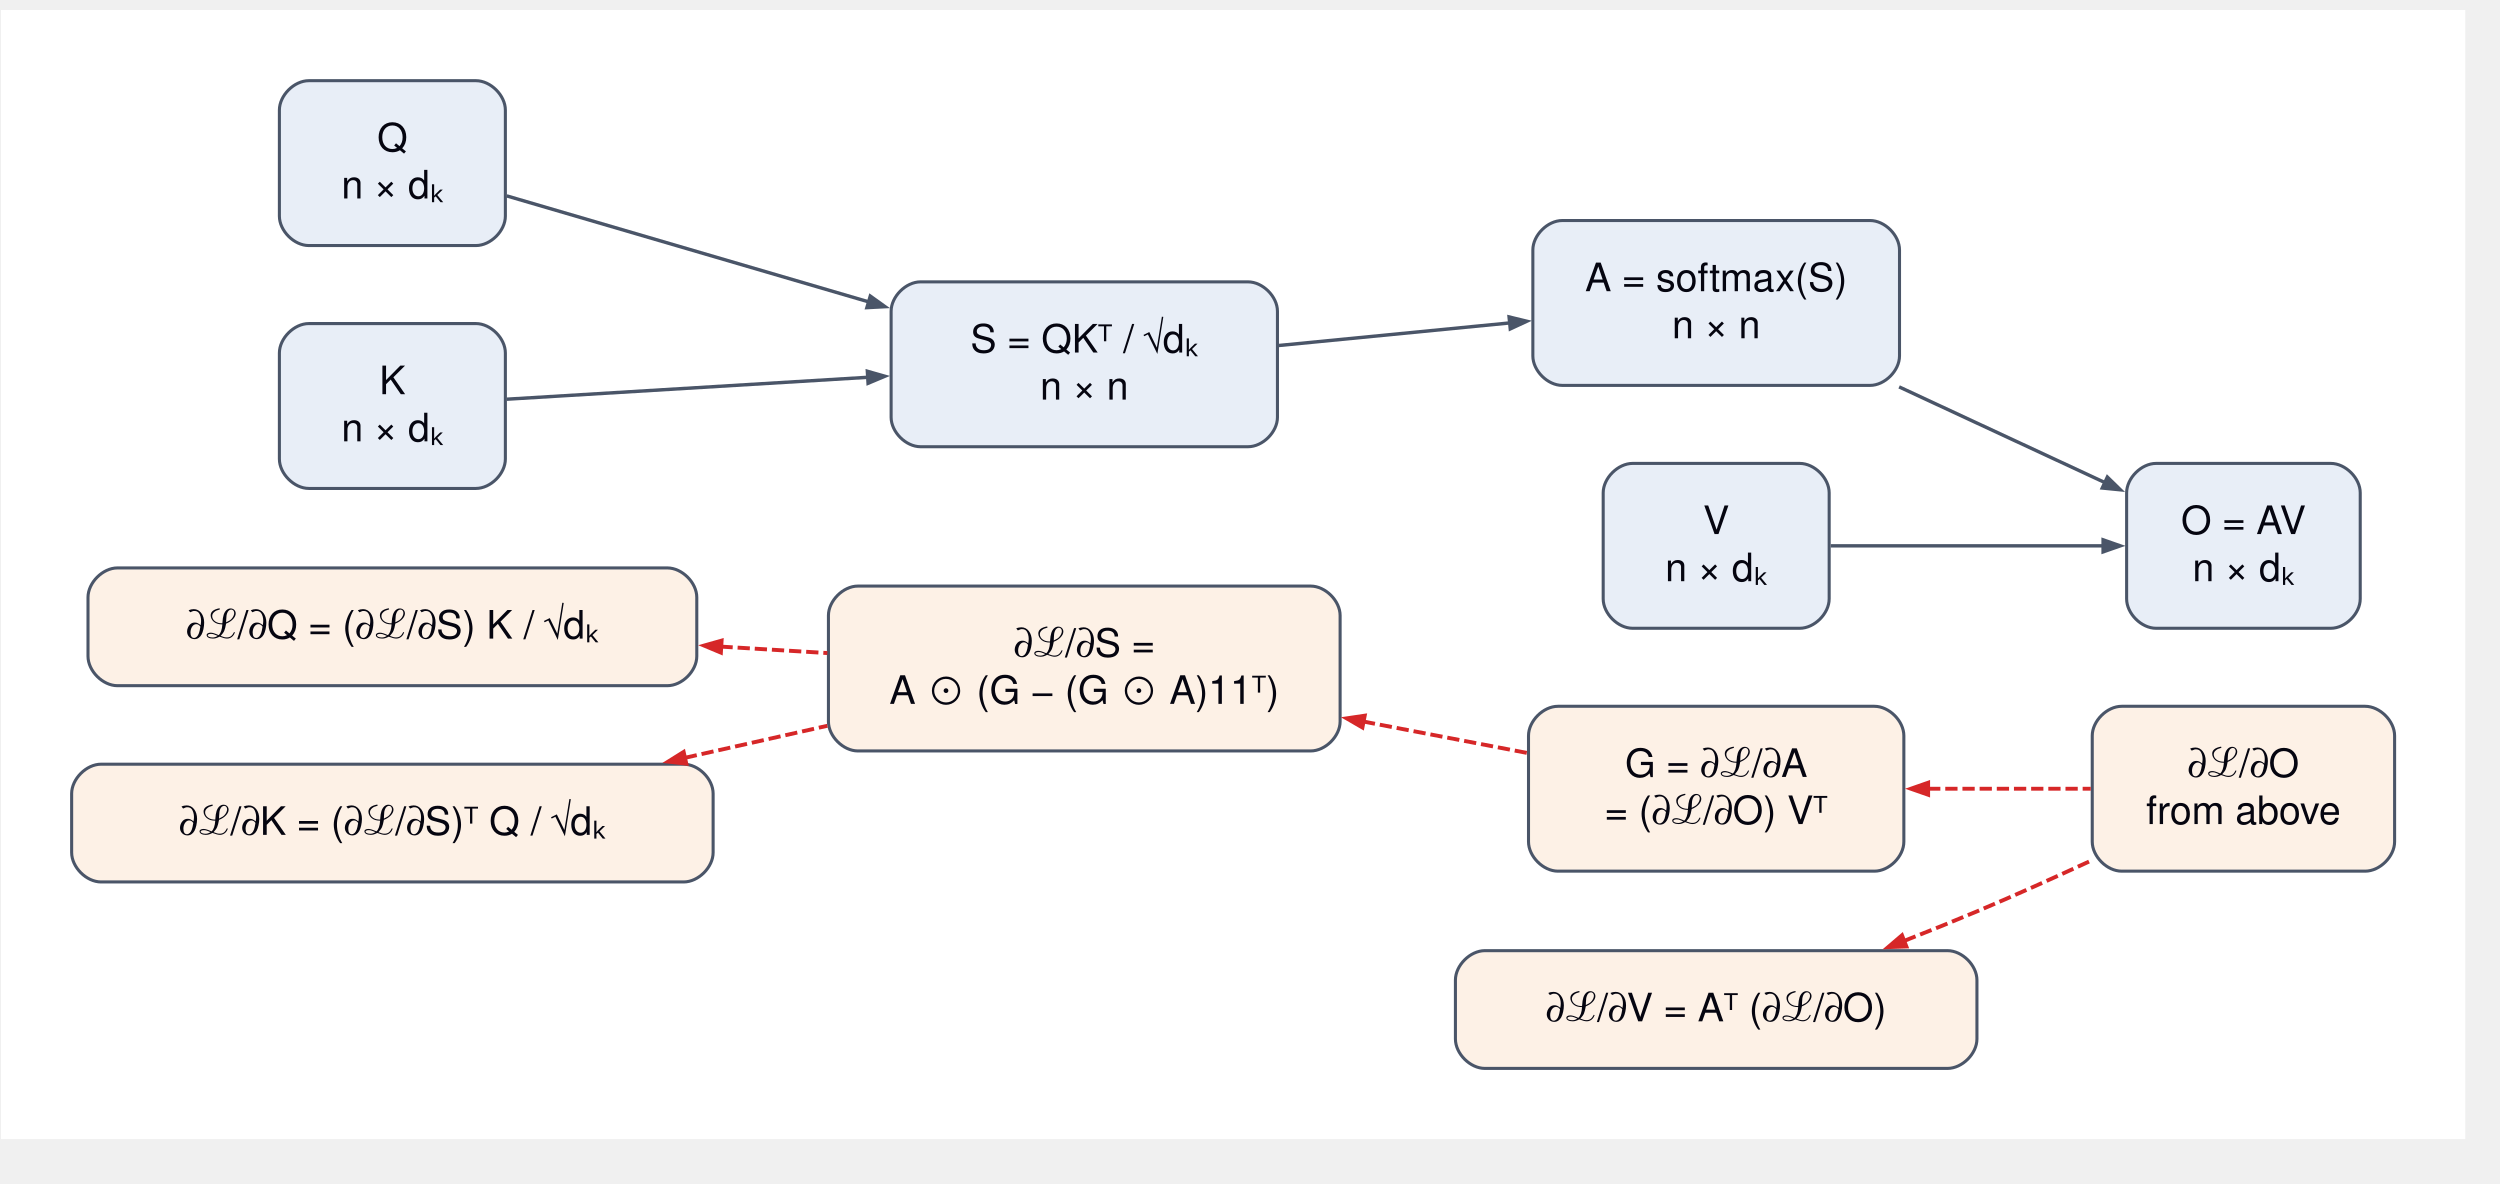
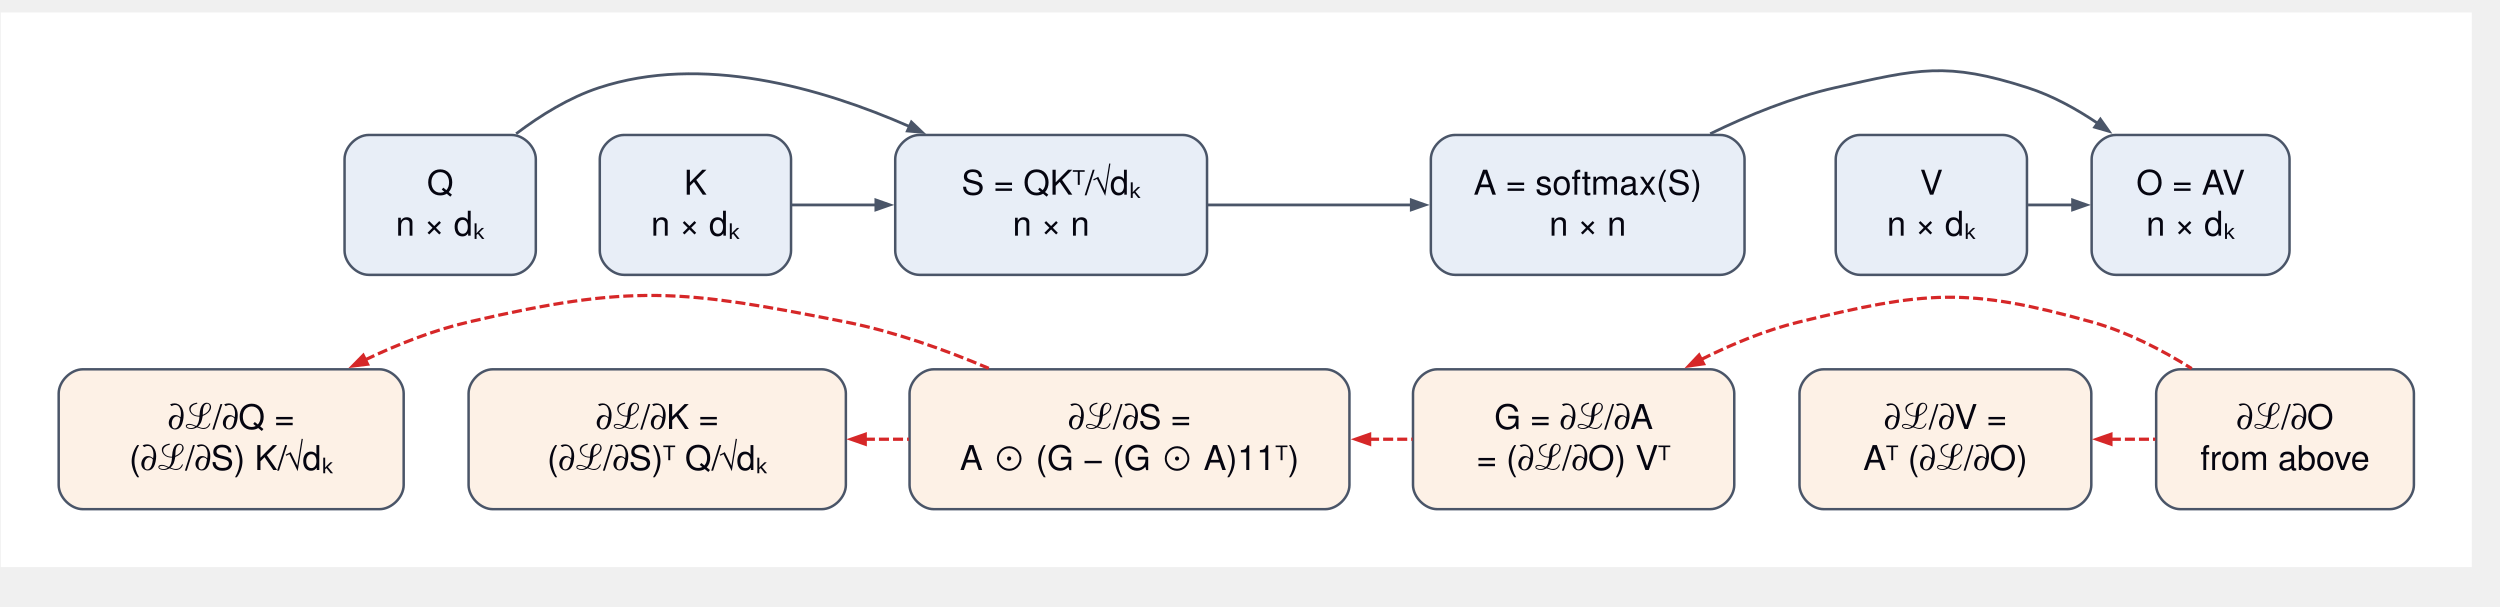
- <svg xmlns="http://www.w3.org/2000/svg" width="1033" height="489" viewBox="14.00 14.00 1019.00 475.00">
-   <g id="graph0" class="graph" transform="scale(1 1) rotate(0) translate(43.2 445.8)">
-     <polygon fill="#ffffff" stroke="none" points="-28.8,28.8 -28.8,-431.4 975.64,-431.4 975.64,28.8 -28.8,28.8" />
+ <svg xmlns="http://www.w3.org/2000/svg" width="1258" height="305" viewBox="14.00 14.00 1244.00 290.00">
+   <g id="graph0" class="graph" transform="scale(1 1) rotate(0) translate(43.2 261.56)">
+     <polygon fill="#ffffff" stroke="none" points="-28.8,28.8 -28.8,-247.16 1200.76,-247.16 1200.76,28.8 -28.8,28.8" />
    <g id="node1" class="node">
-       <path fill="#e8eef7" stroke="#4a5568" stroke-width="1.25" d="M164.79,-402.6C164.79,-402.6 96.68,-402.6 96.68,-402.6 90.68,-402.6 84.68,-396.6 84.68,-390.6 84.68,-390.6 84.68,-347.4 84.68,-347.4 84.68,-341.4 90.68,-335.4 96.68,-335.4 96.68,-335.4 164.79,-335.4 164.79,-335.4 170.79,-335.4 176.79,-341.4 176.79,-347.4 176.79,-347.4 176.79,-390.6 176.79,-390.6 176.79,-396.6 170.79,-402.6 164.79,-402.6" />
-       <text xml:space="preserve" text-anchor="middle" x="130.74" y="-373.8" font-family="Helvetica,sans-Serif" font-size="16.00" fill="#050510">Q</text>
-       <text xml:space="preserve" text-anchor="middle" x="130.74" y="-354.6" font-family="Helvetica,sans-Serif" font-size="16.00" fill="#050510">n × dₖ</text>
+       <path fill="#e8eef7" stroke="#4a5568" stroke-width="1.25" d="M225.42,-186.2C225.42,-186.2 154.25,-186.2 154.25,-186.2 148.25,-186.2 142.25,-180.2 142.25,-174.2 142.25,-174.2 142.25,-128.6 142.25,-128.6 142.25,-122.6 148.25,-116.6 154.25,-116.6 154.25,-116.6 225.42,-116.6 225.42,-116.6 231.42,-116.6 237.42,-122.6 237.42,-128.6 237.42,-128.6 237.42,-174.2 237.42,-174.2 237.42,-180.2 231.42,-186.2 225.42,-186.2" />
+       <text xml:space="preserve" text-anchor="middle" x="189.84" y="-156.5" font-family="Helvetica,sans-Serif" font-size="17.00" fill="#050510">Q</text>
+       <text xml:space="preserve" text-anchor="middle" x="189.84" y="-136.1" font-family="Helvetica,sans-Serif" font-size="17.00" fill="#050510">n × dₖ</text>
    </g>
    <g id="node2" class="node">
-       <path fill="#e8eef7" stroke="#4a5568" stroke-width="1.25" d="M164.79,-303.6C164.79,-303.6 96.68,-303.6 96.68,-303.6 90.68,-303.6 84.68,-297.6 84.68,-291.6 84.68,-291.6 84.68,-248.4 84.68,-248.4 84.68,-242.4 90.68,-236.4 96.68,-236.4 96.68,-236.4 164.79,-236.4 164.79,-236.4 170.79,-236.4 176.79,-242.4 176.79,-248.4 176.79,-248.4 176.79,-291.6 176.79,-291.6 176.79,-297.6 170.79,-303.6 164.79,-303.6" />
-       <text xml:space="preserve" text-anchor="middle" x="130.74" y="-274.8" font-family="Helvetica,sans-Serif" font-size="16.00" fill="#050510">K</text>
-       <text xml:space="preserve" text-anchor="middle" x="130.74" y="-255.6" font-family="Helvetica,sans-Serif" font-size="16.00" fill="#050510">n × dₖ</text>
+       <path fill="#e8eef7" stroke="#4a5568" stroke-width="1.25" d="M352.42,-186.2C352.42,-186.2 281.25,-186.2 281.25,-186.2 275.25,-186.2 269.25,-180.2 269.25,-174.2 269.25,-174.2 269.25,-128.6 269.25,-128.6 269.25,-122.6 275.25,-116.6 281.25,-116.6 281.25,-116.6 352.42,-116.6 352.42,-116.6 358.42,-116.6 364.42,-122.6 364.42,-128.6 364.42,-128.6 364.42,-174.2 364.42,-174.2 364.42,-180.2 358.42,-186.2 352.42,-186.2" />
+       <text xml:space="preserve" text-anchor="middle" x="316.84" y="-156.5" font-family="Helvetica,sans-Serif" font-size="17.00" fill="#050510">K</text>
+       <text xml:space="preserve" text-anchor="middle" x="316.84" y="-136.1" font-family="Helvetica,sans-Serif" font-size="17.00" fill="#050510">n × dₖ</text>
+     </g>
+     <g id="node3" class="node">
+       <path fill="#e8eef7" stroke="#4a5568" stroke-width="1.25" d="M559.42,-186.2C559.42,-186.2 428.26,-186.2 428.26,-186.2 422.26,-186.2 416.26,-180.2 416.26,-174.2 416.26,-174.2 416.26,-128.6 416.26,-128.6 416.26,-122.6 422.26,-116.6 428.26,-116.6 428.26,-116.6 559.42,-116.6 559.42,-116.6 565.42,-116.6 571.42,-122.6 571.42,-128.6 571.42,-128.6 571.42,-174.2 571.42,-174.2 571.42,-180.2 565.42,-186.2 559.42,-186.2" />
+       <text xml:space="preserve" text-anchor="middle" x="493.84" y="-156.5" font-family="Helvetica,sans-Serif" font-size="17.00" fill="#050510">S = QKᵀ/√dₖ</text>
+       <text xml:space="preserve" text-anchor="middle" x="493.84" y="-136.1" font-family="Helvetica,sans-Serif" font-size="17.00" fill="#050510">n × n</text>
+     </g>
+     <g id="edge3" class="edge">
+       <path fill="none" stroke="#4a5568" stroke-width="1.4" d="M227.62,-186.8C239.86,-196.08 254.1,-204.85 268.84,-209.7 319.9,-226.5 378.74,-210.03 423.44,-190.37" />
+       <polygon fill="#4a5568" stroke="#4a5568" stroke-width="1.4" points="424.32,-192.66 429.69,-187.54 422.3,-188.19 424.32,-192.66" />
+     </g>
+     <g id="node7" class="node">
+       <path fill="#fdf1e6" stroke="#4a5568" stroke-width="1.25" d="M159.67,-69.6C159.67,-69.6 12,-69.6 12,-69.6 6,-69.6 0,-63.6 0,-57.6 0,-57.6 0,-12 0,-12 0,-6 6,0 12,0 12,0 159.67,0 159.67,0 165.67,0 171.67,-6 171.67,-12 171.67,-12 171.67,-57.6 171.67,-57.6 171.67,-63.6 165.67,-69.6 159.67,-69.6" />
+       <text xml:space="preserve" text-anchor="middle" x="85.84" y="-39.9" font-family="Helvetica,sans-Serif" font-size="17.00" fill="#050510">∂ℒ/∂Q =</text>
+       <text xml:space="preserve" text-anchor="middle" x="85.84" y="-19.5" font-family="Helvetica,sans-Serif" font-size="17.00" fill="#050510">(∂ℒ/∂S) K/√dₖ</text>
+     </g>
+     <g id="edge2" class="edge">
+       <path fill="none" stroke="#4a5568" stroke-width="1.4" d="M364.89,-151.4C378.93,-151.4 392.97,-151.4 407.02,-151.4" />
+       <polygon fill="#4a5568" stroke="#4a5568" stroke-width="1.4" points="406.64,-153.85 413.64,-151.4 406.64,-148.95 406.64,-153.85" />
+     </g>
+     <g id="node8" class="node">
+       <path fill="#fdf1e6" stroke="#4a5568" stroke-width="1.25" d="M379.7,-69.6C379.7,-69.6 215.97,-69.6 215.97,-69.6 209.97,-69.6 203.97,-63.6 203.97,-57.6 203.97,-57.6 203.97,-12 203.97,-12 203.97,-6 209.97,0 215.97,0 215.97,0 379.7,0 379.7,0 385.7,0 391.7,-6 391.7,-12 391.7,-12 391.7,-57.6 391.7,-57.6 391.7,-63.6 385.7,-69.6 379.7,-69.6" />
+       <text xml:space="preserve" text-anchor="middle" x="297.84" y="-39.9" font-family="Helvetica,sans-Serif" font-size="17.00" fill="#050510">∂ℒ/∂K =</text>
+       <text xml:space="preserve" text-anchor="middle" x="297.84" y="-19.5" font-family="Helvetica,sans-Serif" font-size="17.00" fill="#050510">(∂ℒ/∂S)ᵀ Q/√dₖ</text>
    </g>
    <g id="node4" class="node">
-       <path fill="#e8eef7" stroke="#4a5568" stroke-width="1.25" d="M479.49,-320.6C479.49,-320.6 346.02,-320.6 346.02,-320.6 340.02,-320.6 334.02,-314.6 334.02,-308.6 334.02,-308.6 334.02,-265.4 334.02,-265.4 334.02,-259.4 340.02,-253.4 346.02,-253.4 346.02,-253.4 479.49,-253.4 479.49,-253.4 485.49,-253.4 491.49,-259.4 491.49,-265.4 491.49,-265.4 491.49,-308.6 491.49,-308.6 491.49,-314.6 485.49,-320.6 479.49,-320.6" />
-       <text xml:space="preserve" text-anchor="middle" x="412.75" y="-291.8" font-family="Helvetica,sans-Serif" font-size="16.00" fill="#050510">S = QKᵀ / √dₖ</text>
-       <text xml:space="preserve" text-anchor="middle" x="412.75" y="-272.6" font-family="Helvetica,sans-Serif" font-size="16.00" fill="#050510">n × n</text>
+       <path fill="#e8eef7" stroke="#4a5568" stroke-width="1.25" d="M826.88,-186.2C826.88,-186.2 694.79,-186.2 694.79,-186.2 688.79,-186.2 682.79,-180.2 682.79,-174.2 682.79,-174.2 682.79,-128.6 682.79,-128.6 682.79,-122.6 688.79,-116.6 694.79,-116.6 694.79,-116.6 826.88,-116.6 826.88,-116.6 832.88,-116.6 838.88,-122.6 838.88,-128.6 838.88,-128.6 838.88,-174.2 838.88,-174.2 838.88,-180.2 832.88,-186.2 826.88,-186.2" />
+       <text xml:space="preserve" text-anchor="middle" x="760.84" y="-156.5" font-family="Helvetica,sans-Serif" font-size="17.00" fill="#050510">A = softmax(S)</text>
+       <text xml:space="preserve" text-anchor="middle" x="760.84" y="-136.1" font-family="Helvetica,sans-Serif" font-size="17.00" fill="#050510">n × n</text>
    </g>
-     <g id="edge1" class="edge">
-       <path fill="none" stroke="#4a5568" stroke-width="1.4" d="M177.35,-355.64C217.19,-343.98 276.11,-326.72 324.91,-312.43" />
-       <polygon fill="#4a5568" stroke="#4a5568" stroke-width="1.4" points="325.53,-314.8 331.55,-310.49 324.15,-310.1 325.53,-314.8" />
+     <g id="edge4" class="edge">
+       <path fill="none" stroke="#4a5568" stroke-width="1.4" d="M571.8,-151.4C605.58,-151.4 639.36,-151.4 673.14,-151.4" />
+       <polygon fill="#4a5568" stroke="#4a5568" stroke-width="1.4" points="673.07,-153.85 680.07,-151.4 673.07,-148.95 673.07,-153.85" />
    </g>
-     <g id="edge2" class="edge">
-       <path fill="none" stroke="#4a5568" stroke-width="1.4" d="M177.35,-272.77C217.11,-275.18 275.87,-278.75 324.61,-281.71" />
-       <polygon fill="#4a5568" stroke="#4a5568" stroke-width="1.4" points="324.34,-284.15 331.47,-282.13 324.63,-279.26 324.34,-284.15" />
+     <g id="node9" class="node">
+       <path fill="#fdf1e6" stroke="#4a5568" stroke-width="1.25" d="M630.28,-69.6C630.28,-69.6 435.39,-69.6 435.39,-69.6 429.39,-69.6 423.39,-63.6 423.39,-57.6 423.39,-57.6 423.39,-12 423.39,-12 423.39,-6 429.39,0 435.39,0 435.39,0 630.28,0 630.28,0 636.28,0 642.28,-6 642.28,-12 642.28,-12 642.28,-57.6 642.28,-57.6 642.28,-63.6 636.28,-69.6 630.28,-69.6" />
+       <text xml:space="preserve" text-anchor="middle" x="532.84" y="-39.9" font-family="Helvetica,sans-Serif" font-size="17.00" fill="#050510">∂ℒ/∂S =</text>
+       <text xml:space="preserve" text-anchor="middle" x="532.84" y="-19.5" font-family="Helvetica,sans-Serif" font-size="17.00" fill="#050510">A ⊙ (G − (G ⊙ A)11ᵀ)</text>
    </g>
-     <g id="node7" class="node">
-       <path fill="#fdf1e6" stroke="#4a5568" stroke-width="1.25" d="M242.81,-204C242.81,-204 18.67,-204 18.67,-204 12.67,-204 6.67,-198 6.67,-192 6.67,-192 6.67,-168 6.67,-168 6.67,-162 12.67,-156 18.67,-156 18.67,-156 242.81,-156 242.81,-156 248.81,-156 254.81,-162 254.81,-168 254.81,-168 254.81,-192 254.81,-192 254.81,-198 248.81,-204 242.81,-204" />
-       <text xml:space="preserve" text-anchor="middle" x="130.74" y="-175.2" font-family="Helvetica,sans-Serif" font-size="16.00" fill="#050510">∂ℒ/∂Q = (∂ℒ/∂S) K / √dₖ</text>
-     </g>
-     <g id="node3" class="node">
-       <path fill="#e8eef7" stroke="#4a5568" stroke-width="1.25" d="M704.37,-246.6C704.37,-246.6 636.26,-246.6 636.26,-246.6 630.26,-246.6 624.26,-240.6 624.26,-234.6 624.26,-234.6 624.26,-191.4 624.26,-191.4 624.26,-185.4 630.26,-179.4 636.26,-179.4 636.26,-179.4 704.37,-179.4 704.37,-179.4 710.37,-179.4 716.37,-185.4 716.37,-191.4 716.37,-191.4 716.37,-234.6 716.37,-234.6 716.37,-240.6 710.37,-246.6 704.37,-246.6" />
-       <text xml:space="preserve" text-anchor="middle" x="670.32" y="-217.8" font-family="Helvetica,sans-Serif" font-size="16.00" fill="#050510">V</text>
-       <text xml:space="preserve" text-anchor="middle" x="670.32" y="-198.6" font-family="Helvetica,sans-Serif" font-size="16.00" fill="#050510">n × dₖ</text>
+     <g id="node5" class="node">
+       <path fill="#e8eef7" stroke="#4a5568" stroke-width="1.25" d="M967.42,-186.2C967.42,-186.2 896.25,-186.2 896.25,-186.2 890.25,-186.2 884.25,-180.2 884.25,-174.2 884.25,-174.2 884.25,-128.6 884.25,-128.6 884.25,-122.6 890.25,-116.6 896.25,-116.6 896.25,-116.6 967.42,-116.6 967.42,-116.6 973.42,-116.6 979.42,-122.6 979.42,-128.6 979.42,-128.6 979.42,-174.2 979.42,-174.2 979.42,-180.2 973.42,-186.2 967.42,-186.2" />
+       <text xml:space="preserve" text-anchor="middle" x="931.84" y="-156.5" font-family="Helvetica,sans-Serif" font-size="17.00" fill="#050510">V</text>
+       <text xml:space="preserve" text-anchor="middle" x="931.84" y="-136.1" font-family="Helvetica,sans-Serif" font-size="17.00" fill="#050510">n × dₖ</text>
    </g>
    <g id="node6" class="node">
-       <path fill="#e8eef7" stroke="#4a5568" stroke-width="1.25" d="M920.83,-246.6C920.83,-246.6 849.61,-246.6 849.61,-246.6 843.61,-246.6 837.61,-240.6 837.61,-234.6 837.61,-234.6 837.61,-191.4 837.61,-191.4 837.61,-185.4 843.61,-179.4 849.61,-179.4 849.61,-179.4 920.83,-179.4 920.83,-179.4 926.83,-179.4 932.83,-185.4 932.83,-191.4 932.83,-191.4 932.83,-234.6 932.83,-234.6 932.83,-240.6 926.83,-246.6 920.83,-246.6" />
-       <text xml:space="preserve" text-anchor="middle" x="885.22" y="-217.8" font-family="Helvetica,sans-Serif" font-size="16.00" fill="#050510">O = AV</text>
-       <text xml:space="preserve" text-anchor="middle" x="885.22" y="-198.6" font-family="Helvetica,sans-Serif" font-size="16.00" fill="#050510">n × dₖ</text>
+       <path fill="#e8eef7" stroke="#4a5568" stroke-width="1.25" d="M1098.07,-186.2C1098.07,-186.2 1023.6,-186.2 1023.6,-186.2 1017.6,-186.2 1011.6,-180.2 1011.6,-174.2 1011.6,-174.2 1011.6,-128.6 1011.6,-128.6 1011.6,-122.6 1017.6,-116.6 1023.6,-116.6 1023.6,-116.6 1098.07,-116.6 1098.07,-116.6 1104.07,-116.6 1110.07,-122.6 1110.07,-128.6 1110.07,-128.6 1110.07,-174.2 1110.07,-174.2 1110.07,-180.2 1104.07,-186.2 1098.07,-186.2" />
+       <text xml:space="preserve" text-anchor="middle" x="1060.84" y="-156.5" font-family="Helvetica,sans-Serif" font-size="17.00" fill="#050510">O = AV</text>
+       <text xml:space="preserve" text-anchor="middle" x="1060.84" y="-136.1" font-family="Helvetica,sans-Serif" font-size="17.00" fill="#050510">n × dₖ</text>
    </g>
-     <g id="edge5" class="edge">
-       <path fill="none" stroke="#4a5568" stroke-width="1.4" d="M716.99,-213C749.52,-213 793.43,-213 828.09,-213" />
-       <polygon fill="#4a5568" stroke="#4a5568" stroke-width="1.4" points="828.03,-215.45 835.03,-213 828.03,-210.55 828.03,-215.45" />
+     <g id="edge7" class="edge">
+       <path fill="none" stroke="#4a5568" stroke-width="1.4" d="M821.8,-186.8C841.01,-196.15 862.74,-204.95 883.84,-209.7 925.46,-219.07 939.23,-222.79 979.84,-209.7 992.03,-205.77 1003.93,-199.24 1014.7,-191.95" />
+       <polygon fill="#4a5568" stroke="#4a5568" stroke-width="1.4" points="1015.94,-194.08 1020.24,-188.03 1013.11,-190.08 1015.94,-194.08" />
    </g>
    <g id="node10" class="node">
-       <path fill="#fdf1e6" stroke="#4a5568" stroke-width="1.25" d="M734.81,-147.6C734.81,-147.6 605.82,-147.6 605.82,-147.6 599.82,-147.6 593.82,-141.6 593.82,-135.6 593.82,-135.6 593.82,-92.4 593.82,-92.4 593.82,-86.4 599.82,-80.4 605.82,-80.4 605.82,-80.4 734.81,-80.4 734.81,-80.4 740.81,-80.4 746.81,-86.4 746.81,-92.4 746.81,-92.4 746.81,-135.6 746.81,-135.6 746.81,-141.6 740.81,-147.6 734.81,-147.6" />
-       <text xml:space="preserve" text-anchor="middle" x="670.32" y="-118.8" font-family="Helvetica,sans-Serif" font-size="16.00" fill="#050510">G = ∂ℒ/∂A</text>
-       <text xml:space="preserve" text-anchor="middle" x="670.32" y="-99.6" font-family="Helvetica,sans-Serif" font-size="16.00" fill="#050510">= (∂ℒ/∂O) Vᵀ</text>
+       <path fill="#fdf1e6" stroke="#4a5568" stroke-width="1.25" d="M821.77,-69.6C821.77,-69.6 685.91,-69.6 685.91,-69.6 679.91,-69.6 673.91,-63.6 673.91,-57.6 673.91,-57.6 673.91,-12 673.91,-12 673.91,-6 679.91,0 685.91,0 685.91,0 821.77,0 821.77,0 827.77,0 833.77,-6 833.77,-12 833.77,-12 833.77,-57.6 833.77,-57.6 833.77,-63.6 827.77,-69.6 821.77,-69.6" />
+       <text xml:space="preserve" text-anchor="middle" x="753.84" y="-39.9" font-family="Helvetica,sans-Serif" font-size="17.00" fill="#050510">G = ∂ℒ/∂A</text>
+       <text xml:space="preserve" text-anchor="middle" x="753.84" y="-19.5" font-family="Helvetica,sans-Serif" font-size="17.00" fill="#050510">= (∂ℒ/∂O) Vᵀ</text>
    </g>
-     <g id="node5" class="node">
-       <path fill="#e8eef7" stroke="#4a5568" stroke-width="1.25" d="M733.04,-345.6C733.04,-345.6 607.59,-345.6 607.59,-345.6 601.59,-345.6 595.59,-339.6 595.59,-333.6 595.59,-333.6 595.59,-290.4 595.59,-290.4 595.59,-284.4 601.59,-278.4 607.59,-278.4 607.59,-278.4 733.04,-278.4 733.04,-278.4 739.04,-278.4 745.04,-284.4 745.04,-290.4 745.04,-290.4 745.04,-333.6 745.04,-333.6 745.04,-339.6 739.04,-345.6 733.04,-345.6" />
-       <text xml:space="preserve" text-anchor="middle" x="670.32" y="-316.8" font-family="Helvetica,sans-Serif" font-size="16.00" fill="#050510">A = softmax(S)</text>
-       <text xml:space="preserve" text-anchor="middle" x="670.32" y="-297.6" font-family="Helvetica,sans-Serif" font-size="16.00" fill="#050510">n × n</text>
+     <g id="edge6" class="edge">
+       <path fill="none" stroke="#4a5568" stroke-width="1.4" d="M979.96,-151.4C987.45,-151.4 994.95,-151.4 1002.44,-151.4" />
+       <polygon fill="#4a5568" stroke="#4a5568" stroke-width="1.4" points="1002.12,-153.85 1009.12,-151.4 1002.12,-148.95 1002.12,-153.85" />
    </g>
-     <g id="edge3" class="edge">
-       <path fill="none" stroke="#4a5568" stroke-width="1.4" d="M491.82,-294.64C521.75,-297.56 555.98,-300.91 586.35,-303.88" />
-       <polygon fill="#4a5568" stroke="#4a5568" stroke-width="1.4" points="585.91,-306.3 593.12,-304.55 586.39,-301.43 585.91,-306.3" />
-     </g>
-     <g id="node9" class="node">
-       <path fill="#fdf1e6" stroke="#4a5568" stroke-width="1.25" d="M505.03,-196.6C505.03,-196.6 320.47,-196.6 320.47,-196.6 314.47,-196.6 308.47,-190.6 308.47,-184.6 308.47,-184.6 308.47,-141.4 308.47,-141.4 308.47,-135.4 314.47,-129.4 320.47,-129.4 320.47,-129.4 505.03,-129.4 505.03,-129.4 511.03,-129.4 517.03,-135.4 517.03,-141.4 517.03,-141.4 517.03,-184.6 517.03,-184.6 517.03,-190.6 511.03,-196.6 505.03,-196.6" />
-       <text xml:space="preserve" text-anchor="middle" x="412.75" y="-167.8" font-family="Helvetica,sans-Serif" font-size="16.00" fill="#050510">∂ℒ/∂S =</text>
-       <text xml:space="preserve" text-anchor="middle" x="412.75" y="-148.6" font-family="Helvetica,sans-Serif" font-size="16.00" fill="#050510">A ⊙ (G − (G ⊙ A)11ᵀ)</text>
-     </g>
-     <g id="edge4" class="edge">
-       <path fill="none" stroke="#4a5568" stroke-width="1.4" d="M744.88,-277.79C772.43,-264.98 803.24,-250.66 828.86,-238.74" />
-       <polygon fill="#4a5568" stroke="#4a5568" stroke-width="1.4" points="829.76,-241.03 835.07,-235.85 827.69,-236.58 829.76,-241.03" />
+     <g id="node11" class="node">
+       <path fill="#fdf1e6" stroke="#4a5568" stroke-width="1.25" d="M999.44,-69.6C999.44,-69.6 878.23,-69.6 878.23,-69.6 872.23,-69.6 866.23,-63.6 866.23,-57.6 866.23,-57.6 866.23,-12 866.23,-12 866.23,-6 872.23,0 878.23,0 878.23,0 999.44,0 999.44,0 1005.44,0 1011.44,-6 1011.44,-12 1011.44,-12 1011.44,-57.6 1011.44,-57.6 1011.44,-63.6 1005.44,-69.6 999.44,-69.6" />
+       <text xml:space="preserve" text-anchor="middle" x="938.84" y="-39.9" font-family="Helvetica,sans-Serif" font-size="17.00" fill="#050510">∂ℒ/∂V =</text>
+       <text xml:space="preserve" text-anchor="middle" x="938.84" y="-19.5" font-family="Helvetica,sans-Serif" font-size="17.00" fill="#050510">Aᵀ (∂ℒ/∂O)</text>
    </g>
    <g id="node12" class="node">
-       <path fill="#fdf1e6" stroke="#4a5568" stroke-width="1.25" d="M934.84,-147.6C934.84,-147.6 835.6,-147.6 835.6,-147.6 829.6,-147.6 823.6,-141.6 823.6,-135.6 823.6,-135.6 823.6,-92.4 823.6,-92.4 823.6,-86.4 829.6,-80.4 835.6,-80.4 835.6,-80.4 934.84,-80.4 934.84,-80.4 940.84,-80.4 946.84,-86.4 946.84,-92.4 946.84,-92.4 946.84,-135.6 946.84,-135.6 946.84,-141.6 940.84,-147.6 934.84,-147.6" />
-       <text xml:space="preserve" text-anchor="middle" x="885.22" y="-118.8" font-family="Helvetica,sans-Serif" font-size="16.00" fill="#050510">∂ℒ/∂O</text>
-       <text xml:space="preserve" text-anchor="middle" x="885.22" y="-99.6" font-family="Helvetica,sans-Serif" font-size="16.00" fill="#050510">from above</text>
+       <path fill="#fdf1e6" stroke="#4a5568" stroke-width="1.25" d="M1159.96,-69.6C1159.96,-69.6 1055.71,-69.6 1055.71,-69.6 1049.71,-69.6 1043.71,-63.6 1043.71,-57.6 1043.71,-57.6 1043.71,-12 1043.71,-12 1043.71,-6 1049.71,0 1055.71,0 1055.71,0 1159.96,0 1159.96,0 1165.96,0 1171.96,-6 1171.96,-12 1171.96,-12 1171.96,-57.6 1171.96,-57.6 1171.96,-63.6 1165.96,-69.6 1159.96,-69.6" />
+       <text xml:space="preserve" text-anchor="middle" x="1107.84" y="-39.9" font-family="Helvetica,sans-Serif" font-size="17.00" fill="#050510">∂ℒ/∂O</text>
+       <text xml:space="preserve" text-anchor="middle" x="1107.84" y="-19.5" font-family="Helvetica,sans-Serif" font-size="17.00" fill="#050510">from above</text>
    </g>
-     <g id="node8" class="node">
-       <path fill="#fdf1e6" stroke="#4a5568" stroke-width="1.25" d="M249.47,-124C249.47,-124 12,-124 12,-124 6,-124 0,-118 0,-112 0,-112 0,-88 0,-88 0,-82 6,-76 12,-76 12,-76 249.47,-76 249.47,-76 255.47,-76 261.47,-82 261.47,-88 261.47,-88 261.47,-112 261.47,-112 261.47,-118 255.47,-124 249.47,-124" />
-       <text xml:space="preserve" text-anchor="middle" x="130.74" y="-95.2" font-family="Helvetica,sans-Serif" font-size="16.00" fill="#050510">∂ℒ/∂K = (∂ℒ/∂S)ᵀ Q / √dₖ</text>
-     </g>
-     <g id="edge6" class="edge">
-       <path fill="none" stroke="#d62728" stroke-width="1.6" stroke-dasharray="5,2" d="M264.46,-171.94C279.09,-171.05 293.83,-170.16 308.03,-169.3" />
-       <polygon fill="#d62728" stroke="#d62728" stroke-width="1.6" points="264.63,-169.48 257.79,-172.35 264.92,-174.37 264.63,-169.48" />
-     </g>
-     <g id="edge7" class="edge">
-       <path fill="none" stroke="#d62728" stroke-width="1.6" stroke-dasharray="5,2" d="M249.92,-126.59C269.23,-130.93 289.11,-135.41 308.03,-139.66" />
-       <polygon fill="#d62728" stroke="#d62728" stroke-width="1.6" points="250.53,-124.22 243.16,-125.07 249.45,-129 250.53,-124.22" />
-     </g>
-     <g id="edge8" class="edge">
-       <path fill="none" stroke="#d62728" stroke-width="1.6" stroke-dasharray="5,2" d="M526.33,-141.42C549.03,-137.06 572.38,-132.59 593.46,-128.55" />
-       <polygon fill="#d62728" stroke="#d62728" stroke-width="1.6" points="526.12,-138.96 519.71,-142.68 527.05,-143.77 526.12,-138.96" />
-     </g>
-     <g id="node11" class="node">
-       <path fill="#fdf1e6" stroke="#4a5568" stroke-width="1.25" d="M764.6,-48C764.6,-48 576.03,-48 576.03,-48 570.03,-48 564.03,-42 564.03,-36 564.03,-36 564.03,-12 564.03,-12 564.03,-6 570.03,0 576.03,0 576.03,0 764.6,0 764.6,0 770.6,0 776.6,-6 776.6,-12 776.6,-12 776.6,-36 776.6,-36 776.6,-42 770.6,-48 764.6,-48" />
-       <text xml:space="preserve" text-anchor="middle" x="670.32" y="-19.2" font-family="Helvetica,sans-Serif" font-size="16.00" fill="#050510">∂ℒ/∂V = Aᵀ (∂ℒ/∂O)</text>
+     <g id="edge10" class="edge">
+       <path fill="none" stroke="#d62728" stroke-width="1.6" stroke-dasharray="5,2" d="M152.53,-74.31C168.78,-82.07 186.5,-89.05 203.84,-93.1 285.2,-112.1 309.88,-109.38 391.84,-93.1 415.74,-88.35 440.67,-79.49 462.81,-70.08" />
+       <polygon fill="#d62728" stroke="#d62728" stroke-width="1.6" points="153.7,-72.15 146.34,-71.26 151.54,-76.55 153.7,-72.15" />
    </g>
    <g id="edge9" class="edge">
-       <path fill="none" stroke="#d62728" stroke-width="1.6" stroke-dasharray="5,2" d="M756.69,-114C778.87,-114 802.33,-114 822.99,-114" />
-       <polygon fill="#d62728" stroke="#d62728" stroke-width="1.6" points="756.7,-111.55 749.7,-114 756.7,-116.45 756.7,-111.55" />
+       <path fill="none" stroke="#d62728" stroke-width="1.6" stroke-dasharray="5,2" d="M401.16,-34.8C408.45,-34.8 415.74,-34.8 423.03,-34.8" />
+       <polygon fill="#d62728" stroke="#d62728" stroke-width="1.6" points="401.35,-32.35 394.35,-34.8 401.35,-37.25 401.35,-32.35" />
    </g>
-     <g id="edge10" class="edge">
-       <path fill="none" stroke="#d62728" stroke-width="1.6" stroke-dasharray="5,2" d="M746.93,-51.98C756.95,-55.9 767.05,-59.98 776.6,-64 791.79,-70.4 807.99,-77.69 823.1,-84.68" />
-       <polygon fill="#d62728" stroke="#d62728" stroke-width="1.6" points="747.83,-49.7 740.41,-49.44 746.05,-54.26 747.83,-49.7" />
+     <g id="edge11" class="edge">
+       <path fill="none" stroke="#d62728" stroke-width="1.6" stroke-dasharray="5,2" d="M652.04,-34.8C659.25,-34.8 666.46,-34.8 673.67,-34.8" />
+       <polygon fill="#d62728" stroke="#d62728" stroke-width="1.6" points="652.33,-32.35 645.33,-34.8 652.33,-37.25 652.33,-32.35" />
+     </g>
+     <g id="edge14" class="edge">
+       <path fill="none" stroke="#d62728" stroke-width="1.6" stroke-dasharray="5,2" d="M817.36,-74.51C832.69,-82.18 849.4,-89.08 865.84,-93.1 928.87,-108.52 949.35,-110.59 1011.84,-93.1 1029.11,-88.27 1046.37,-79.38 1061.39,-69.97" />
+       <polygon fill="#d62728" stroke="#d62728" stroke-width="1.6" points="818.5,-72.33 811.16,-71.29 816.24,-76.68 818.5,-72.33" />
+     </g>
+     <g id="edge13" class="edge">
+       <path fill="none" stroke="#d62728" stroke-width="1.6" stroke-dasharray="5,2" d="M1021.14,-34.8C1028.53,-34.8 1035.91,-34.8 1043.3,-34.8" />
+       <polygon fill="#d62728" stroke="#d62728" stroke-width="1.6" points="1021.2,-32.35 1014.2,-34.8 1021.2,-37.25 1021.2,-32.35" />
    </g>
  </g>
</svg>
